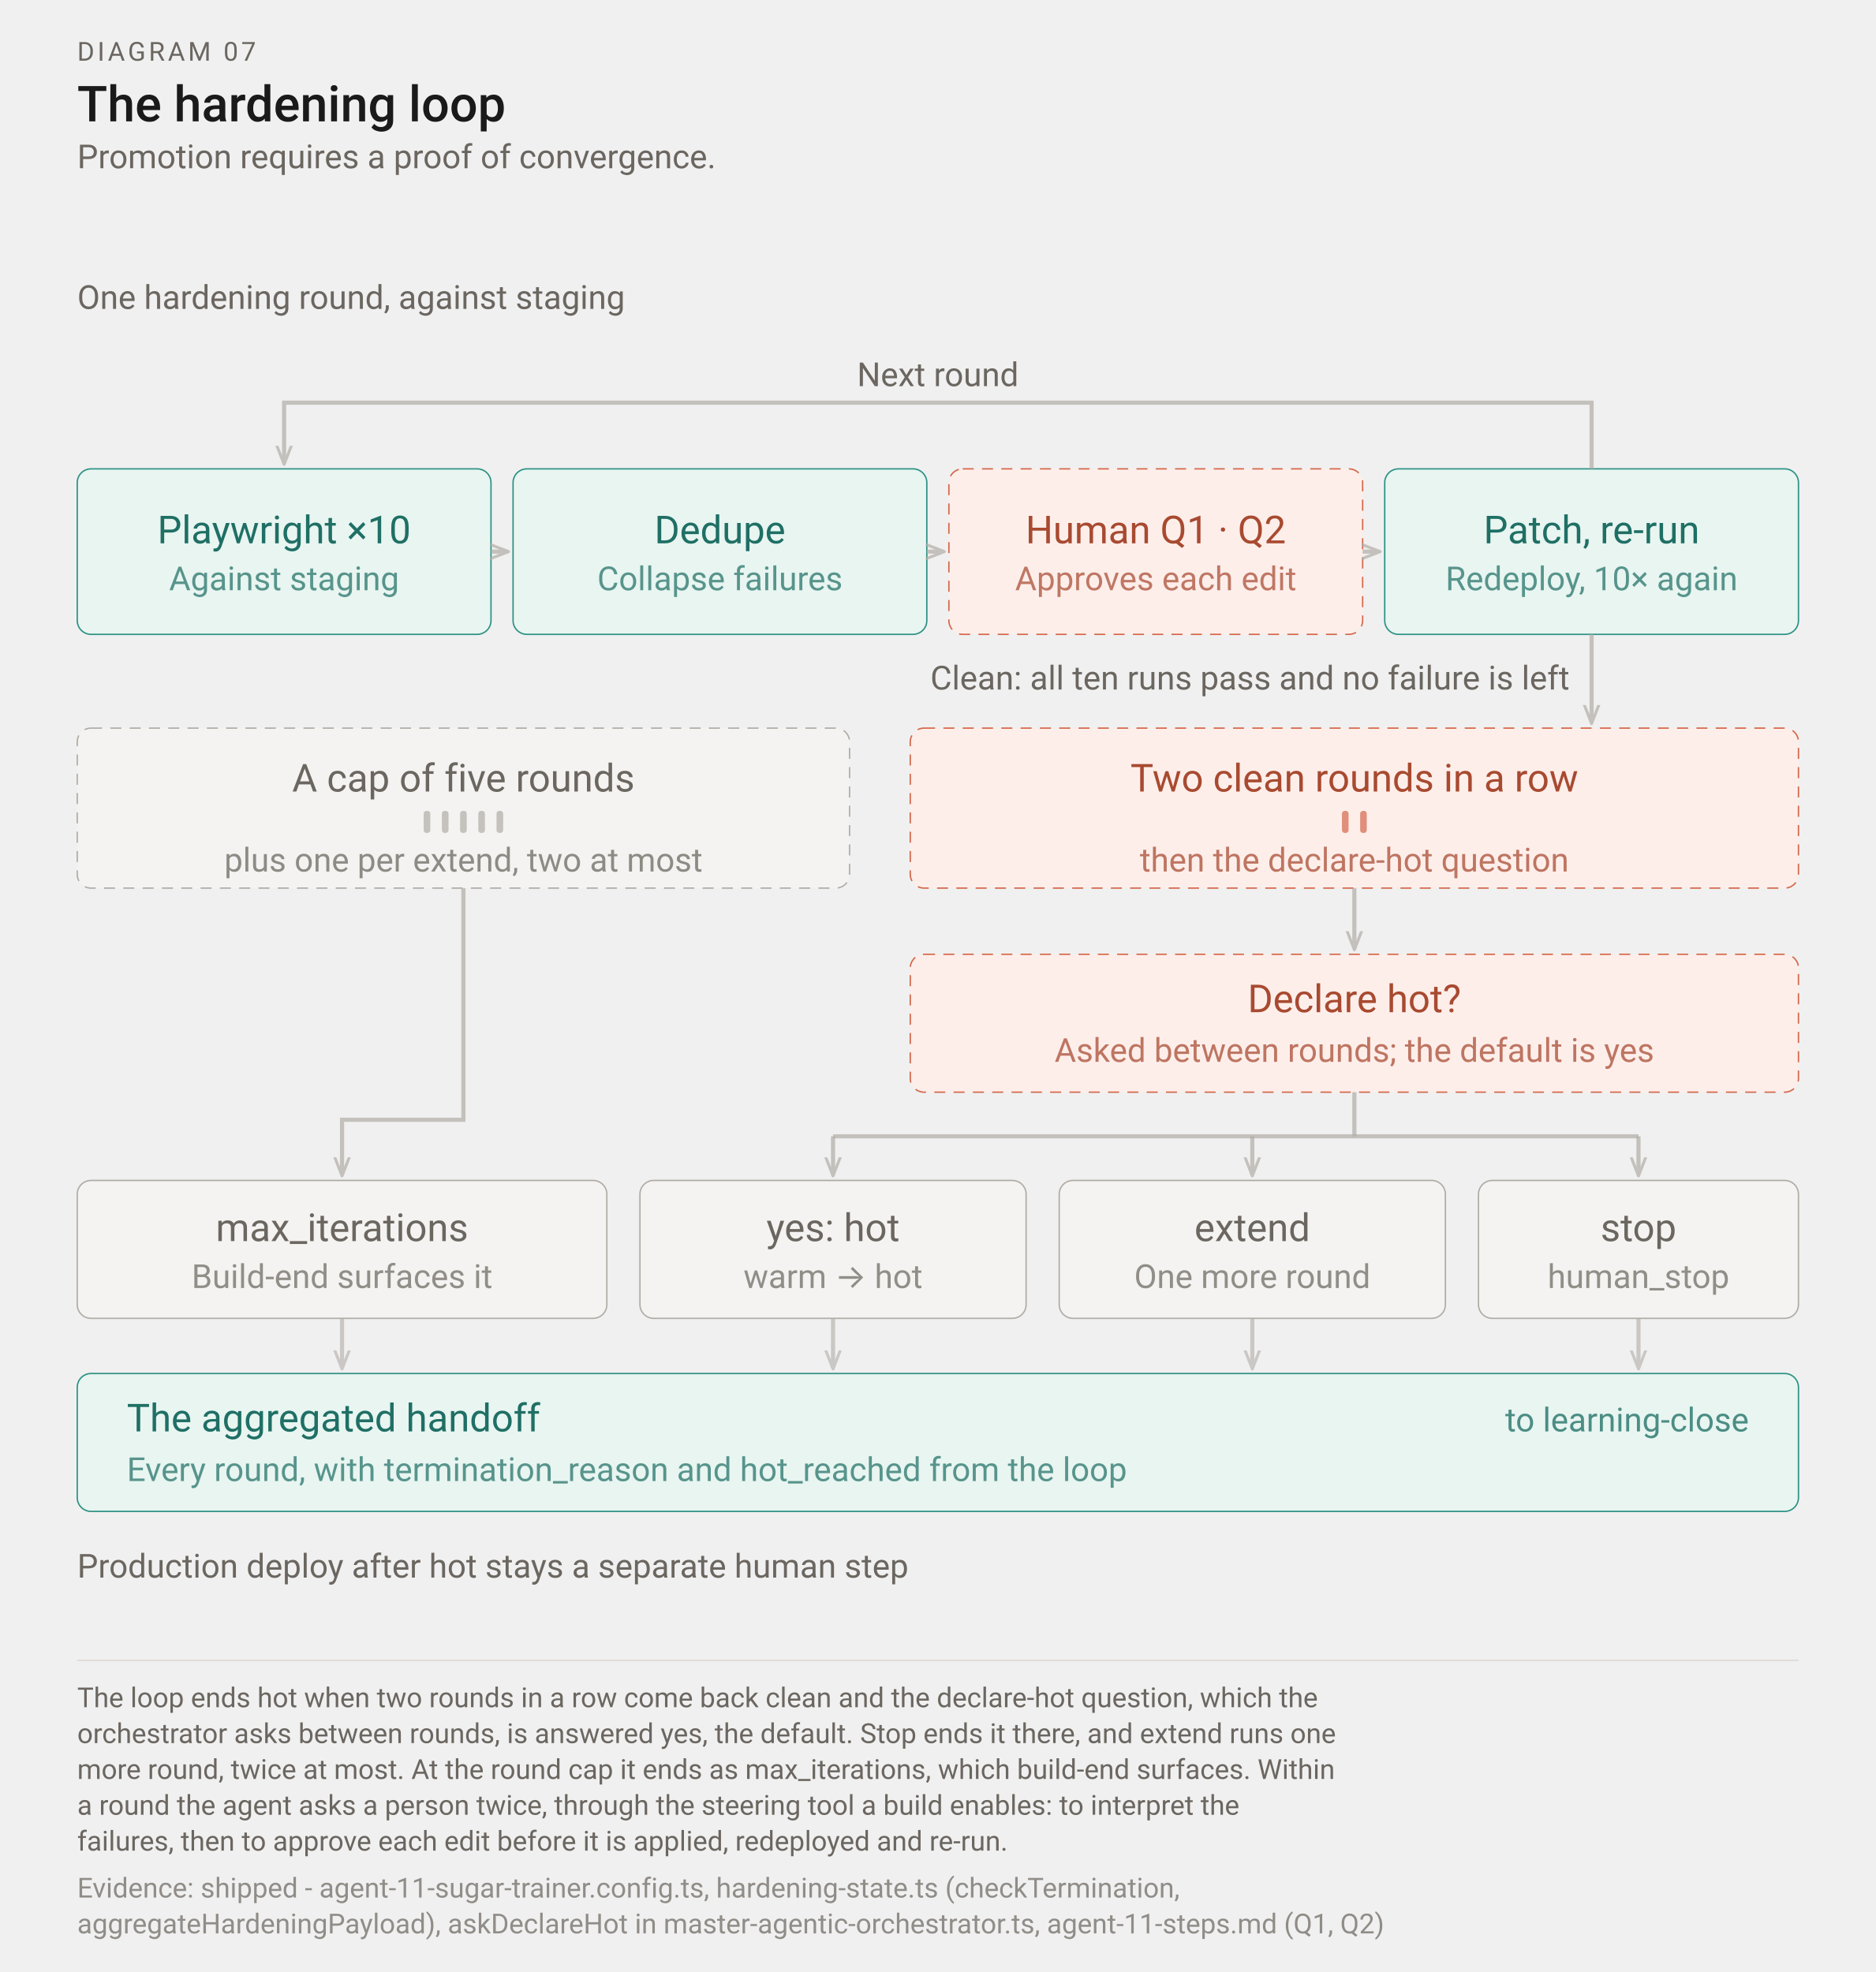
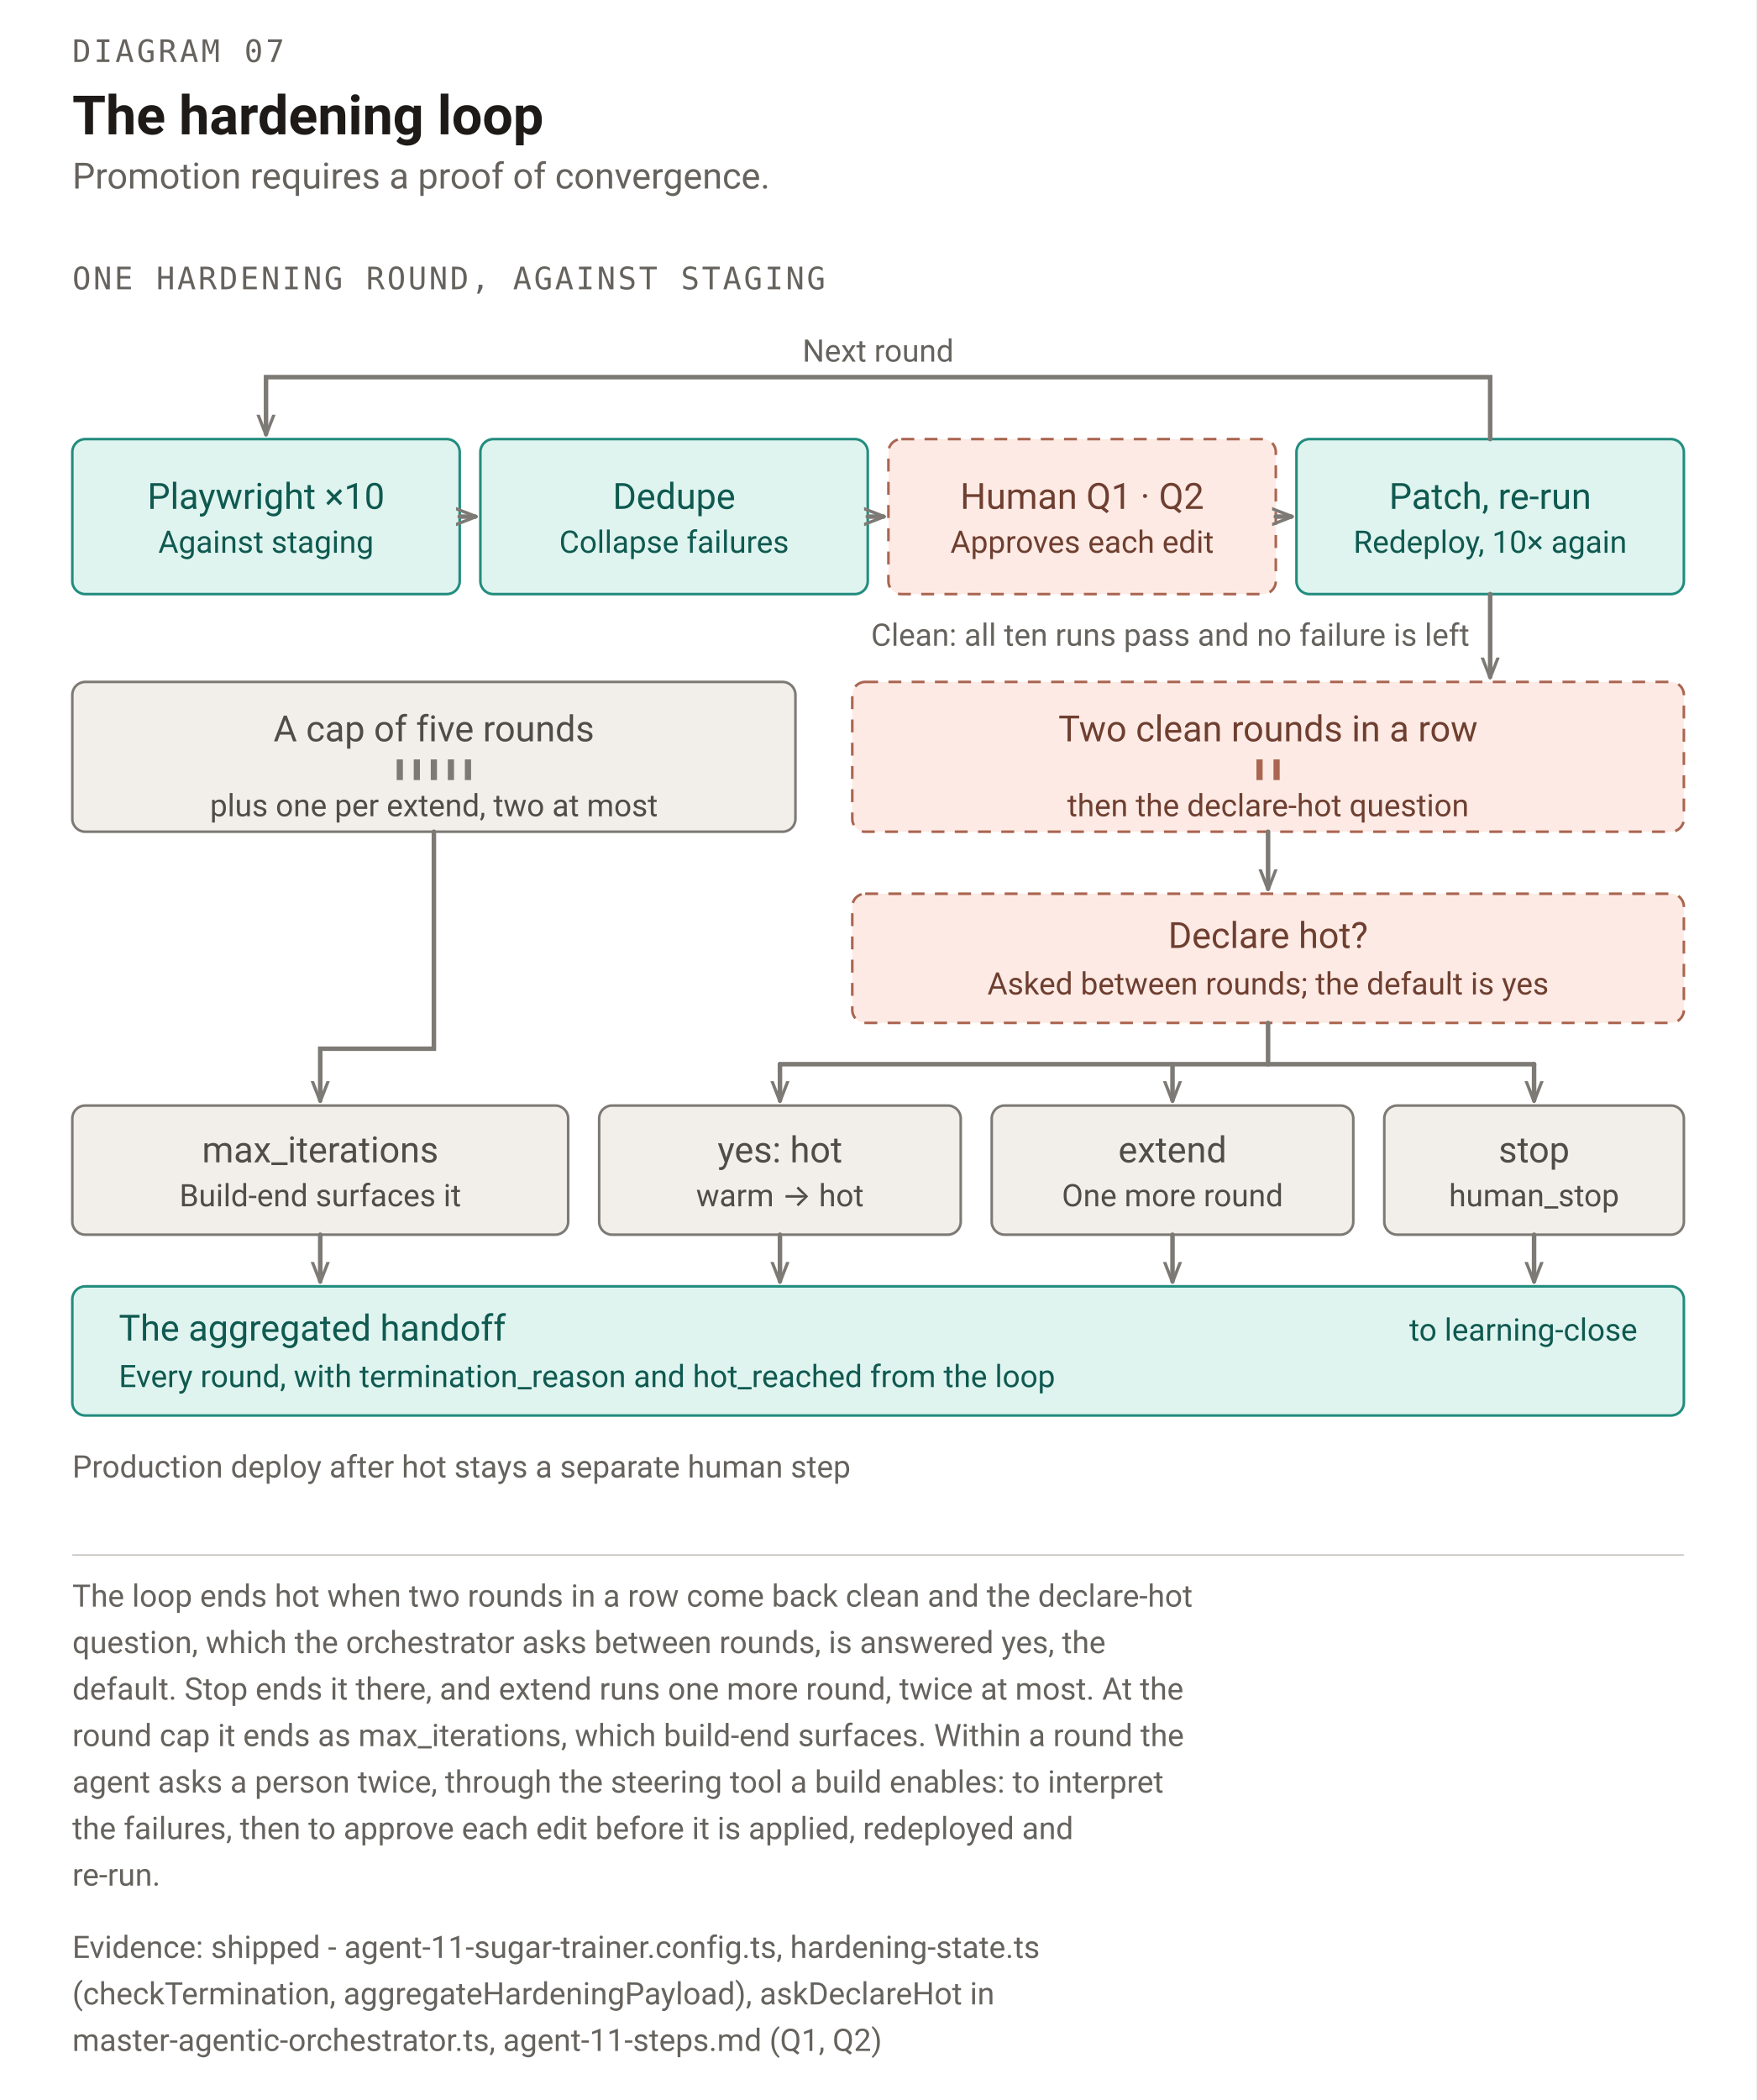
- <svg xmlns="http://www.w3.org/2000/svg" viewBox="0 0 680 715" width="100%" role="img" aria-label="The hardening loop. Promotion requires a proof of convergence.">
-   <style>text{font-family:system-ui,-apple-system,'Segoe UI',Roboto,'Helvetica Neue',sans-serif}@media (prefers-color-scheme:dark){.teal-f{fill:#16302c;stroke:#4fb3a3}.teal-o{stroke:#4fb3a3}.teal-t{fill:#82d6c6}.purple-f{fill:#221f38;stroke:#8b7dd0}.purple-o{stroke:#8b7dd0}.purple-t{fill:#ada0e4}.coral-f{fill:#35211b;stroke:#e08a6c}.coral-o{stroke:#e08a6c}.coral-t{fill:#f2ab8e}.gray-f{fill:#232220;stroke:#57534e}.gray-o{stroke:#57534e}.gray-t{fill:#a8a29b}.ink{fill:#ededea}.mute{fill:#a8a29b}.rule{stroke:#3a3835}}[data-theme=dark] .teal-f{fill:#16302c;stroke:#4fb3a3}[data-theme=dark] .teal-o{stroke:#4fb3a3}[data-theme=dark] .teal-t{fill:#82d6c6}[data-theme=dark] .purple-f{fill:#221f38;stroke:#8b7dd0}[data-theme=dark] .purple-o{stroke:#8b7dd0}[data-theme=dark] .purple-t{fill:#ada0e4}[data-theme=dark] .coral-f{fill:#35211b;stroke:#e08a6c}[data-theme=dark] .coral-o{stroke:#e08a6c}[data-theme=dark] .coral-t{fill:#f2ab8e}[data-theme=dark] .gray-f{fill:#232220;stroke:#57534e}[data-theme=dark] .gray-o{stroke:#57534e}[data-theme=dark] .gray-t{fill:#a8a29b}[data-theme=dark] .ink{fill:#ededea}[data-theme=dark] .mute{fill:#a8a29b}[data-theme=dark] .rule{stroke:#3a3835}[data-theme=light] .teal-f{fill:#e8f5f0;stroke:#2d9184}[data-theme=light] .teal-o{stroke:#2d9184}[data-theme=light] .teal-t{fill:#1f6f65}[data-theme=light] .purple-f{fill:#eeeafa;stroke:#6b5bb5}[data-theme=light] .purple-o{stroke:#6b5bb5}[data-theme=light] .purple-t{fill:#4a3f8a}[data-theme=light] .coral-f{fill:#fdeeea;stroke:#d4674a}[data-theme=light] .coral-o{stroke:#d4674a}[data-theme=light] .coral-t{fill:#a84a30}[data-theme=light] .gray-f{fill:#f4f3f1;stroke:#b0aca6}[data-theme=light] .gray-o{stroke:#b0aca6}[data-theme=light] .gray-t{fill:#6b6660}[data-theme=light] .ink{fill:#1a1a1a}[data-theme=light] .mute{fill:#6b6660}[data-theme=light] .rule{stroke:#ddd9d4}</style>
+ <svg xmlns="http://www.w3.org/2000/svg" viewBox="0 0 680 813" width="100%" role="img" aria-label="The hardening loop. Promotion requires a proof of convergence.">
+   <style>text{font-family:system-ui,-apple-system,'Segoe UI',Roboto,'Helvetica Neue',sans-serif}text.mono{font-family:ui-monospace,'SFMono-Regular','Cascadia Mono','Segoe UI Mono','DejaVu Sans Mono','Liberation Mono',monospace}.num{font-variant-numeric:tabular-nums}@media (prefers-color-scheme:dark){.teal-f{fill:#122925;stroke:#61c2b2}.teal-o{stroke:#61c2b2}.teal-t{fill:#bee8e0}.teal-m{fill:#61c2b2}.teal-h{stroke:#32a091}.purple-f{fill:#242232;stroke:#ada4e6}.purple-o{stroke:#ada4e6}.purple-t{fill:#dddafb}.purple-m{fill:#ada4e6}.purple-h{stroke:#8b81c5}.coral-f{fill:#311f19;stroke:#e39982}.coral-o{stroke:#e39982}.coral-t{fill:#fad5c9}.coral-m{fill:#e39982}.coral-h{stroke:#c0765f}.gray-f{fill:#262421;stroke:#b1ada8}.gray-o{stroke:#b1ada8}.gray-t{fill:#e1ddd8}.gray-m{fill:#b1ada8}.gray-h{stroke:#8f8b87}.surface{fill:#0d0b08}.ink{fill:#ebe7e2}.mute{fill:#dbd7d2}.rule{stroke:#5b5753}}[data-theme=dark] .teal-f{fill:#122925;stroke:#61c2b2}[data-theme=dark] .teal-o{stroke:#61c2b2}[data-theme=dark] .teal-t{fill:#bee8e0}[data-theme=dark] .teal-m{fill:#61c2b2}[data-theme=dark] .teal-h{stroke:#32a091}[data-theme=dark] .purple-f{fill:#242232;stroke:#ada4e6}[data-theme=dark] .purple-o{stroke:#ada4e6}[data-theme=dark] .purple-t{fill:#dddafb}[data-theme=dark] .purple-m{fill:#ada4e6}[data-theme=dark] .purple-h{stroke:#8b81c5}[data-theme=dark] .coral-f{fill:#311f19;stroke:#e39982}[data-theme=dark] .coral-o{stroke:#e39982}[data-theme=dark] .coral-t{fill:#fad5c9}[data-theme=dark] .coral-m{fill:#e39982}[data-theme=dark] .coral-h{stroke:#c0765f}[data-theme=dark] .gray-f{fill:#262421;stroke:#b1ada8}[data-theme=dark] .gray-o{stroke:#b1ada8}[data-theme=dark] .gray-t{fill:#e1ddd8}[data-theme=dark] .gray-m{fill:#b1ada8}[data-theme=dark] .gray-h{stroke:#8f8b87}[data-theme=dark] .surface{fill:#0d0b08}[data-theme=dark] .ink{fill:#ebe7e2}[data-theme=dark] .mute{fill:#dbd7d2}[data-theme=dark] .rule{stroke:#5b5753}[data-theme=light] .teal-f{fill:#dff4ef;stroke:#228c7e}[data-theme=light] .teal-o{stroke:#228c7e}[data-theme=light] .teal-t{fill:#0f5950}[data-theme=light] .teal-m{fill:#228c7e}[data-theme=light] .teal-h{stroke:#32a091}[data-theme=light] .purple-f{fill:#eeecfd;stroke:#7a70af}[data-theme=light] .purple-o{stroke:#7a70af}[data-theme=light] .purple-t{fill:#4d4671}[data-theme=light] .purple-m{fill:#7a70af}[data-theme=light] .purple-h{stroke:#8b81c5}[data-theme=light] .coral-f{fill:#fdeae4;stroke:#aa6550}[data-theme=light] .coral-o{stroke:#aa6550}[data-theme=light] .coral-t{fill:#6e3f30}[data-theme=light] .coral-m{fill:#aa6550}[data-theme=light] .coral-h{stroke:#c0765f}[data-theme=light] .gray-f{fill:#f2eee9;stroke:#7d7a75}[data-theme=light] .gray-o{stroke:#7d7a75}[data-theme=light] .gray-t{fill:#504c48}[data-theme=light] .gray-m{fill:#7d7a75}[data-theme=light] .gray-h{stroke:#8f8b87}[data-theme=light] .surface{fill:#ffffff}[data-theme=light] .ink{fill:#1d1a17}[data-theme=light] .mute{fill:#66635e}[data-theme=light] .rule{stroke:#c1bdb8}</style>
  <defs>
    <marker id="ar-teal" viewBox="0 0 10 10" refX="8.5" refY="5" markerWidth="5" markerHeight="5" orient="auto-start-reverse">
-       <path d="M0,1.5 L9,5 L0,8.5" fill="none" stroke="#2d9184" stroke-width="1.4" stroke-linecap="round" stroke-linejoin="round" class="teal-o" />
+       <path d="M0,1.5 L9,5 L0,8.5" fill="none" stroke="#228c7e" stroke-width="1.4" stroke-linecap="round" stroke-linejoin="round" class="teal-o" />
    </marker>
    <marker id="ar-purple" viewBox="0 0 10 10" refX="8.5" refY="5" markerWidth="5" markerHeight="5" orient="auto-start-reverse">
-       <path d="M0,1.5 L9,5 L0,8.5" fill="none" stroke="#6b5bb5" stroke-width="1.4" stroke-linecap="round" stroke-linejoin="round" class="purple-o" />
+       <path d="M0,1.5 L9,5 L0,8.5" fill="none" stroke="#7a70af" stroke-width="1.4" stroke-linecap="round" stroke-linejoin="round" class="purple-o" />
    </marker>
    <marker id="ar-coral" viewBox="0 0 10 10" refX="8.5" refY="5" markerWidth="5" markerHeight="5" orient="auto-start-reverse">
-       <path d="M0,1.5 L9,5 L0,8.5" fill="none" stroke="#d4674a" stroke-width="1.4" stroke-linecap="round" stroke-linejoin="round" class="coral-o" />
+       <path d="M0,1.5 L9,5 L0,8.5" fill="none" stroke="#aa6550" stroke-width="1.4" stroke-linecap="round" stroke-linejoin="round" class="coral-o" />
    </marker>
    <marker id="ar-gray" viewBox="0 0 10 10" refX="8.5" refY="5" markerWidth="5" markerHeight="5" orient="auto-start-reverse">
-       <path d="M0,1.5 L9,5 L0,8.5" fill="none" stroke="#b0aca6" stroke-width="1.4" stroke-linecap="round" stroke-linejoin="round" class="gray-o" />
+       <path d="M0,1.5 L9,5 L0,8.5" fill="none" stroke="#7d7a75" stroke-width="1.4" stroke-linecap="round" stroke-linejoin="round" class="gray-o" />
    </marker>
  </defs>
-   <text x="28" y="22" font-size="9.5" fill="#6b6660" letter-spacing="1.1" class="mute">DIAGRAM 07</text>
-   <text x="28" y="44" font-size="18" fill="#1a1a1a" font-weight="500" class="ink">The hardening loop</text>
-   <text x="28" y="61" font-size="12" fill="#6b6660" class="mute">Promotion requires a proof of convergence.</text>
-   <text x="28" y="112" font-size="12" fill="#6b6660" class="mute">One hardening round, against staging</text>
-   <rect x="28" y="170" width="150" height="60" rx="5" fill="#e8f5f0" stroke="#2d9184" stroke-width="0.5" class="teal-f" />
-   <text x="103.0" y="197.0" font-size="14" fill="#1f6f65" text-anchor="middle" class="teal-t">Playwright ×10</text>
-   <text x="103.0" y="214.0" font-size="12" fill="#1f6f65" text-anchor="middle" opacity="0.72" class="teal-t">Against staging</text>
-   <rect x="186" y="170" width="150" height="60" rx="5" fill="#e8f5f0" stroke="#2d9184" stroke-width="0.5" class="teal-f" />
-   <text x="261.0" y="197.0" font-size="14" fill="#1f6f65" text-anchor="middle" class="teal-t">Dedupe</text>
-   <text x="261.0" y="214.0" font-size="12" fill="#1f6f65" text-anchor="middle" opacity="0.72" class="teal-t">Collapse failures</text>
-   <rect x="344" y="170" width="150" height="60" rx="5" fill="#fdeeea" stroke="#d4674a" stroke-width="0.5" stroke-dasharray="4 3" class="coral-f" />
-   <text x="419.0" y="197.0" font-size="14" fill="#a84a30" text-anchor="middle" class="coral-t">Human Q1 · Q2</text>
-   <text x="419.0" y="214.0" font-size="12" fill="#a84a30" text-anchor="middle" opacity="0.72" class="coral-t">Approves each edit</text>
-   <rect x="502" y="170" width="150" height="60" rx="5" fill="#e8f5f0" stroke="#2d9184" stroke-width="0.5" class="teal-f" />
-   <text x="577.0" y="197.0" font-size="14" fill="#1f6f65" text-anchor="middle" class="teal-t">Patch, re-run</text>
-   <text x="577.0" y="214.0" font-size="12" fill="#1f6f65" text-anchor="middle" opacity="0.72" class="teal-t">Redeploy, 10× again</text>
-   <line x1="178" y1="200" x2="184" y2="200" stroke="#b0aca6" stroke-width="1.5" opacity="0.7" marker-end="url(#ar-gray)" class="gray-o" />
-   <line x1="336" y1="200" x2="342" y2="200" stroke="#b0aca6" stroke-width="1.5" opacity="0.7" marker-end="url(#ar-gray)" class="gray-o" />
-   <line x1="494" y1="200" x2="500" y2="200" stroke="#b0aca6" stroke-width="1.5" opacity="0.7" marker-end="url(#ar-gray)" class="gray-o" />
-   <path d="M577,170 L577,146 L103,146 L103,168" fill="none" stroke="#b0aca6" stroke-width="1.5" opacity="0.7" marker-end="url(#ar-gray)" class="gray-o" />
-   <text x="340" y="140" font-size="12" fill="#6b6660" text-anchor="middle" class="mute">Next round</text>
-   <line x1="577" y1="230" x2="577" y2="262" stroke="#b0aca6" stroke-width="1.5" opacity="0.7" marker-end="url(#ar-gray)" class="gray-o" />
-   <text x="569" y="250" font-size="12" fill="#6b6660" text-anchor="end" class="mute">Clean: all ten runs pass and no failure is left</text>
-   <rect x="28" y="264" width="280" height="58" rx="5" fill="#f4f3f1" stroke="#b0aca6" stroke-width="0.5" stroke-dasharray="4 3" class="gray-f" />
-   <text x="168" y="287" font-size="14" fill="#6b6660" text-anchor="middle" class="gray-t">A cap of five rounds</text>
-   <rect x="153.6" y="294" width="2.4" height="8" rx="1" fill="#b0aca6" opacity="0.7" class="gray-f" />
-   <rect x="160.2" y="294" width="2.4" height="8" rx="1" fill="#b0aca6" opacity="0.7" class="gray-f" />
-   <rect x="166.8" y="294" width="2.4" height="8" rx="1" fill="#b0aca6" opacity="0.7" class="gray-f" />
-   <rect x="173.4" y="294" width="2.4" height="8" rx="1" fill="#b0aca6" opacity="0.7" class="gray-f" />
-   <rect x="180.0" y="294" width="2.4" height="8" rx="1" fill="#b0aca6" opacity="0.7" class="gray-f" />
-   <text x="168" y="316" font-size="12" fill="#6b6660" text-anchor="middle" opacity="0.74" class="gray-t">plus one per extend, two at most</text>
-   <rect x="330" y="264" width="322" height="58" rx="5" fill="#fdeeea" stroke="#d4674a" stroke-width="0.5" stroke-dasharray="4 3" class="coral-f" />
-   <text x="491" y="287" font-size="14" fill="#a84a30" text-anchor="middle" class="coral-t">Two clean rounds in a row</text>
-   <rect x="486.5" y="294" width="2.4" height="8" rx="1" fill="#d4674a" opacity="0.7" class="coral-f" />
-   <rect x="493.1" y="294" width="2.4" height="8" rx="1" fill="#d4674a" opacity="0.7" class="coral-f" />
-   <text x="491" y="316" font-size="12" fill="#a84a30" text-anchor="middle" opacity="0.74" class="coral-t">then the declare-hot question</text>
-   <line x1="491" y1="322" x2="491" y2="344" stroke="#b0aca6" stroke-width="1.5" opacity="0.7" marker-end="url(#ar-gray)" class="gray-o" />
-   <rect x="330" y="346" width="322" height="50" rx="5" fill="#fdeeea" stroke="#d4674a" stroke-width="0.5" stroke-dasharray="4 3" class="coral-f" />
-   <text x="491" y="367" font-size="14" fill="#a84a30" text-anchor="middle" class="coral-t">Declare hot?</text>
-   <text x="491" y="385" font-size="12" fill="#a84a30" text-anchor="middle" opacity="0.74" class="coral-t">Asked between rounds; the default is yes</text>
-   <path d="M168,322 L168,406 L124,406 L124,426" fill="none" stroke="#b0aca6" stroke-width="1.5" opacity="0.7" marker-end="url(#ar-gray)" class="gray-o" />
-   <line x1="491" y1="396" x2="491" y2="412" stroke="#b0aca6" stroke-width="1.5" opacity="0.7" class="gray-o" />
-   <line x1="302" y1="412" x2="594" y2="412" stroke="#b0aca6" stroke-width="1.5" opacity="0.7" class="gray-o" />
-   <line x1="302" y1="412" x2="302" y2="426" stroke="#b0aca6" stroke-width="1.5" opacity="0.7" marker-end="url(#ar-gray)" class="gray-o" />
-   <line x1="454" y1="412" x2="454" y2="426" stroke="#b0aca6" stroke-width="1.5" opacity="0.7" marker-end="url(#ar-gray)" class="gray-o" />
-   <line x1="594" y1="412" x2="594" y2="426" stroke="#b0aca6" stroke-width="1.5" opacity="0.7" marker-end="url(#ar-gray)" class="gray-o" />
-   <rect x="28" y="428" width="192" height="50" rx="5" fill="#f4f3f1" stroke="#b0aca6" stroke-width="0.5" class="gray-f" />
-   <text x="124.0" y="450.0" font-size="14" fill="#6b6660" text-anchor="middle" class="gray-t">max_iterations</text>
-   <text x="124.0" y="467.0" font-size="12" fill="#6b6660" text-anchor="middle" opacity="0.72" class="gray-t">Build-end surfaces it</text>
-   <line x1="124.0" y1="478" x2="124.0" y2="496" stroke="#b0aca6" stroke-width="1.5" opacity="0.6" marker-end="url(#ar-gray)" class="gray-o" />
-   <rect x="232" y="428" width="140" height="50" rx="5" fill="#f4f3f1" stroke="#b0aca6" stroke-width="0.5" class="gray-f" />
-   <text x="302.0" y="450.0" font-size="14" fill="#6b6660" text-anchor="middle" class="gray-t">yes: hot</text>
-   <text x="302.0" y="467.0" font-size="12" fill="#6b6660" text-anchor="middle" opacity="0.72" class="gray-t">warm → hot</text>
-   <line x1="302.0" y1="478" x2="302.0" y2="496" stroke="#b0aca6" stroke-width="1.5" opacity="0.6" marker-end="url(#ar-gray)" class="gray-o" />
-   <rect x="384" y="428" width="140" height="50" rx="5" fill="#f4f3f1" stroke="#b0aca6" stroke-width="0.5" class="gray-f" />
-   <text x="454.0" y="450.0" font-size="14" fill="#6b6660" text-anchor="middle" class="gray-t">extend</text>
-   <text x="454.0" y="467.0" font-size="12" fill="#6b6660" text-anchor="middle" opacity="0.72" class="gray-t">One more round</text>
-   <line x1="454.0" y1="478" x2="454.0" y2="496" stroke="#b0aca6" stroke-width="1.5" opacity="0.6" marker-end="url(#ar-gray)" class="gray-o" />
-   <rect x="536" y="428" width="116" height="50" rx="5" fill="#f4f3f1" stroke="#b0aca6" stroke-width="0.5" class="gray-f" />
-   <text x="594.0" y="450.0" font-size="14" fill="#6b6660" text-anchor="middle" class="gray-t">stop</text>
-   <text x="594.0" y="467.0" font-size="12" fill="#6b6660" text-anchor="middle" opacity="0.72" class="gray-t">human_stop</text>
-   <line x1="594.0" y1="478" x2="594.0" y2="496" stroke="#b0aca6" stroke-width="1.5" opacity="0.6" marker-end="url(#ar-gray)" class="gray-o" />
-   <rect x="28" y="498" width="624" height="50" rx="5" fill="#e8f5f0" stroke="#2d9184" stroke-width="0.5" class="teal-f" />
-   <text x="46" y="519" font-size="14" fill="#1f6f65" class="teal-t">The aggregated handoff</text>
-   <text x="634" y="519" font-size="12" fill="#1f6f65" text-anchor="end" opacity="0.78" class="teal-t">to learning-close</text>
-   <text x="46" y="537" font-size="12" fill="#1f6f65" opacity="0.72" class="teal-t">Every round, with termination_reason and hot_reached from the loop</text>
-   <text x="28" y="572" font-size="12" fill="#6b6660" class="mute">Production deploy after hot stays a separate human step</text>
-   <line x1="28" y1="602" x2="652" y2="602" stroke="#ddd9d4" stroke-width="0.5" class="rule" />
-   <text x="28" y="619" font-size="10" fill="#6b6660" class="mute">The loop ends hot when two rounds in a row come back clean and the declare-hot question, which the</text>
-   <text x="28" y="632" font-size="10" fill="#6b6660" class="mute">orchestrator asks between rounds, is answered yes, the default. Stop ends it there, and extend runs one</text>
-   <text x="28" y="645" font-size="10" fill="#6b6660" class="mute">more round, twice at most. At the round cap it ends as max_iterations, which build-end surfaces. Within</text>
-   <text x="28" y="658" font-size="10" fill="#6b6660" class="mute">a round the agent asks a person twice, through the steering tool a build enables: to interpret the</text>
-   <text x="28" y="671" font-size="10" fill="#6b6660" class="mute">failures, then to approve each edit before it is applied, redeployed and re-run.</text>
-   <text x="28" y="688" font-size="10" fill="#6b6660" opacity="0.72" class="mute">Evidence: shipped - agent-11-sugar-trainer.config.ts, hardening-state.ts (checkTermination,</text>
-   <text x="28" y="701" font-size="10" fill="#6b6660" opacity="0.72" class="mute">aggregateHardeningPayload), askDeclareHot in master-agentic-orchestrator.ts, agent-11-steps.md (Q1, Q2)</text>
+   <rect x="0" y="0" width="680" height="813" fill="#ffffff" class="surface" />
+   <text x="28" y="24" font-size="12" fill="#66635e" letter-spacing="1.1" class="mute mono">DIAGRAM 07</text>
+   <text x="28" y="52" font-size="21" fill="#1d1a17" font-weight="600" class="ink">The hardening loop</text>
+   <text x="28" y="73" font-size="14" fill="#66635e" class="mute">Promotion requires a proof of convergence.</text>
+   <text x="28" y="112" font-size="12" fill="#66635e" font-weight="500" letter-spacing="0.9" class="mute mono">ONE HARDENING ROUND, AGAINST STAGING</text>
+   <rect x="28" y="170" width="150" height="60" rx="5" fill="#dff4ef" stroke="#228c7e" stroke-width="1.0" class="teal-f" />
+   <text x="103.0" y="197.0" font-size="14" fill="#0f5950" text-anchor="middle" class="teal-t">Playwright ×10</text>
+   <text x="103.0" y="214.0" font-size="12" fill="#0f5950" text-anchor="middle" class="teal-t">Against staging</text>
+   <rect x="186" y="170" width="150" height="60" rx="5" fill="#dff4ef" stroke="#228c7e" stroke-width="1.0" class="teal-f" />
+   <text x="261.0" y="197.0" font-size="14" fill="#0f5950" text-anchor="middle" class="teal-t">Dedupe</text>
+   <text x="261.0" y="214.0" font-size="12" fill="#0f5950" text-anchor="middle" class="teal-t">Collapse failures</text>
+   <rect x="344" y="170" width="150" height="60" rx="5" fill="#fdeae4" stroke="#aa6550" stroke-width="1.0" stroke-dasharray="5 4" class="coral-f" />
+   <text x="419.0" y="197.0" font-size="14" fill="#6e3f30" text-anchor="middle" class="coral-t">Human Q1 · Q2</text>
+   <text x="419.0" y="214.0" font-size="12" fill="#6e3f30" text-anchor="middle" class="coral-t">Approves each edit</text>
+   <rect x="502" y="170" width="150" height="60" rx="5" fill="#dff4ef" stroke="#228c7e" stroke-width="1.0" class="teal-f" />
+   <text x="577.0" y="197.0" font-size="14" fill="#0f5950" text-anchor="middle" class="teal-t">Patch, re-run</text>
+   <text x="577.0" y="214.0" font-size="12" fill="#0f5950" text-anchor="middle" class="teal-t">Redeploy, 10× again</text>
+   <line x1="178" y1="200" x2="184" y2="200" stroke="#7d7a75" stroke-width="1.75" stroke-linecap="round" marker-end="url(#ar-gray)" class="gray-o" />
+   <line x1="336" y1="200" x2="342" y2="200" stroke="#7d7a75" stroke-width="1.75" stroke-linecap="round" marker-end="url(#ar-gray)" class="gray-o" />
+   <line x1="494" y1="200" x2="500" y2="200" stroke="#7d7a75" stroke-width="1.75" stroke-linecap="round" marker-end="url(#ar-gray)" class="gray-o" />
+   <path d="M577,170 L577,146 L103,146 L103,168" fill="none" stroke="#7d7a75" stroke-width="1.75" stroke-linecap="round" marker-end="url(#ar-gray)" class="gray-o" />
+   <text x="340" y="140" font-size="12" fill="#66635e" text-anchor="middle" class="mute">Next round</text>
+   <line x1="577" y1="230" x2="577" y2="262" stroke="#7d7a75" stroke-width="1.75" stroke-linecap="round" marker-end="url(#ar-gray)" class="gray-o" />
+   <text x="569" y="250" font-size="12" fill="#66635e" text-anchor="end" class="mute">Clean: all ten runs pass and no failure is left</text>
+   <rect x="28" y="264" width="280" height="58" rx="5" fill="#f2eee9" stroke="#7d7a75" stroke-width="1.0" class="gray-f" />
+   <text x="168" y="287" font-size="14" fill="#504c48" text-anchor="middle" class="gray-t">A cap of five rounds</text>
+   <rect x="153.6" y="294" width="2.4" height="8" rx="0" fill="#7d7a75" class="gray-m" />
+   <rect x="160.2" y="294" width="2.4" height="8" rx="0" fill="#7d7a75" class="gray-m" />
+   <rect x="166.8" y="294" width="2.4" height="8" rx="0" fill="#7d7a75" class="gray-m" />
+   <rect x="173.4" y="294" width="2.4" height="8" rx="0" fill="#7d7a75" class="gray-m" />
+   <rect x="180.0" y="294" width="2.4" height="8" rx="0" fill="#7d7a75" class="gray-m" />
+   <text x="168" y="316" font-size="12" fill="#504c48" text-anchor="middle" class="gray-t">plus one per extend, two at most</text>
+   <rect x="330" y="264" width="322" height="58" rx="5" fill="#fdeae4" stroke="#aa6550" stroke-width="1.0" stroke-dasharray="5 4" class="coral-f" />
+   <text x="491" y="287" font-size="14" fill="#6e3f30" text-anchor="middle" class="coral-t">Two clean rounds in a row</text>
+   <rect x="486.5" y="294" width="2.4" height="8" rx="0" fill="#aa6550" class="coral-m" />
+   <rect x="493.1" y="294" width="2.4" height="8" rx="0" fill="#aa6550" class="coral-m" />
+   <text x="491" y="316" font-size="12" fill="#6e3f30" text-anchor="middle" class="coral-t">then the declare-hot question</text>
+   <line x1="491" y1="322" x2="491" y2="344" stroke="#7d7a75" stroke-width="1.75" stroke-linecap="round" marker-end="url(#ar-gray)" class="gray-o" />
+   <rect x="330" y="346" width="322" height="50" rx="5" fill="#fdeae4" stroke="#aa6550" stroke-width="1.0" stroke-dasharray="5 4" class="coral-f" />
+   <text x="491" y="367" font-size="14" fill="#6e3f30" text-anchor="middle" class="coral-t">Declare hot?</text>
+   <text x="491" y="385" font-size="12" fill="#6e3f30" text-anchor="middle" class="coral-t">Asked between rounds; the default is yes</text>
+   <path d="M168,322 L168,406 L124,406 L124,426" fill="none" stroke="#7d7a75" stroke-width="1.75" stroke-linecap="round" marker-end="url(#ar-gray)" class="gray-o" />
+   <line x1="491" y1="396" x2="491" y2="412" stroke="#7d7a75" stroke-width="1.75" stroke-linecap="round" class="gray-o" />
+   <line x1="302" y1="412" x2="594" y2="412" stroke="#7d7a75" stroke-width="1.75" stroke-linecap="round" class="gray-o" />
+   <line x1="302" y1="412" x2="302" y2="426" stroke="#7d7a75" stroke-width="1.75" stroke-linecap="round" marker-end="url(#ar-gray)" class="gray-o" />
+   <line x1="454" y1="412" x2="454" y2="426" stroke="#7d7a75" stroke-width="1.75" stroke-linecap="round" marker-end="url(#ar-gray)" class="gray-o" />
+   <line x1="594" y1="412" x2="594" y2="426" stroke="#7d7a75" stroke-width="1.75" stroke-linecap="round" marker-end="url(#ar-gray)" class="gray-o" />
+   <rect x="28" y="428" width="192" height="50" rx="5" fill="#f2eee9" stroke="#7d7a75" stroke-width="1.0" class="gray-f" />
+   <text x="124.0" y="450.0" font-size="14" fill="#504c48" text-anchor="middle" class="gray-t">max_iterations</text>
+   <text x="124.0" y="467.0" font-size="12" fill="#504c48" text-anchor="middle" class="gray-t">Build-end surfaces it</text>
+   <line x1="124.0" y1="478" x2="124.0" y2="496" stroke="#7d7a75" stroke-width="1.75" stroke-linecap="round" marker-end="url(#ar-gray)" class="gray-o" />
+   <rect x="232" y="428" width="140" height="50" rx="5" fill="#f2eee9" stroke="#7d7a75" stroke-width="1.0" class="gray-f" />
+   <text x="302.0" y="450.0" font-size="14" fill="#504c48" text-anchor="middle" class="gray-t">yes: hot</text>
+   <text x="302.0" y="467.0" font-size="12" fill="#504c48" text-anchor="middle" class="gray-t">warm → hot</text>
+   <line x1="302.0" y1="478" x2="302.0" y2="496" stroke="#7d7a75" stroke-width="1.75" stroke-linecap="round" marker-end="url(#ar-gray)" class="gray-o" />
+   <rect x="384" y="428" width="140" height="50" rx="5" fill="#f2eee9" stroke="#7d7a75" stroke-width="1.0" class="gray-f" />
+   <text x="454.0" y="450.0" font-size="14" fill="#504c48" text-anchor="middle" class="gray-t">extend</text>
+   <text x="454.0" y="467.0" font-size="12" fill="#504c48" text-anchor="middle" class="gray-t">One more round</text>
+   <line x1="454.0" y1="478" x2="454.0" y2="496" stroke="#7d7a75" stroke-width="1.75" stroke-linecap="round" marker-end="url(#ar-gray)" class="gray-o" />
+   <rect x="536" y="428" width="116" height="50" rx="5" fill="#f2eee9" stroke="#7d7a75" stroke-width="1.0" class="gray-f" />
+   <text x="594.0" y="450.0" font-size="14" fill="#504c48" text-anchor="middle" class="gray-t">stop</text>
+   <text x="594.0" y="467.0" font-size="12" fill="#504c48" text-anchor="middle" class="gray-t">human_stop</text>
+   <line x1="594.0" y1="478" x2="594.0" y2="496" stroke="#7d7a75" stroke-width="1.75" stroke-linecap="round" marker-end="url(#ar-gray)" class="gray-o" />
+   <rect x="28" y="498" width="624" height="50" rx="5" fill="#dff4ef" stroke="#228c7e" stroke-width="1.0" class="teal-f" />
+   <text x="46" y="519" font-size="14" fill="#0f5950" class="teal-t">The aggregated handoff</text>
+   <text x="634" y="519" font-size="12" fill="#0f5950" text-anchor="end" class="teal-t">to learning-close</text>
+   <text x="46" y="537" font-size="12" fill="#0f5950" class="teal-t">Every round, with termination_reason and hot_reached from the loop</text>
+   <text x="28" y="572" font-size="12" fill="#66635e" class="mute">Production deploy after hot stays a separate human step</text>
+   <line x1="28" y1="602" x2="652" y2="602" stroke="#c1bdb8" stroke-width="0.5" class="rule" />
+   <text x="28" y="622" font-size="12" fill="#66635e" class="mute">The loop ends hot when two rounds in a row come back clean and the declare-hot</text>
+   <text x="28" y="640" font-size="12" fill="#66635e" class="mute">question, which the orchestrator asks between rounds, is answered yes, the</text>
+   <text x="28" y="658" font-size="12" fill="#66635e" class="mute">default. Stop ends it there, and extend runs one more round, twice at most. At the</text>
+   <text x="28" y="676" font-size="12" fill="#66635e" class="mute">round cap it ends as max_iterations, which build-end surfaces. Within a round the</text>
+   <text x="28" y="694" font-size="12" fill="#66635e" class="mute">agent asks a person twice, through the steering tool a build enables: to interpret</text>
+   <text x="28" y="712" font-size="12" fill="#66635e" class="mute">the failures, then to approve each edit before it is applied, redeployed and</text>
+   <text x="28" y="730" font-size="12" fill="#66635e" class="mute">re-run.</text>
+   <text x="28" y="758" font-size="12" fill="#66635e" class="mute">Evidence: shipped - agent-11-sugar-trainer.config.ts, hardening-state.ts</text>
+   <text x="28" y="776" font-size="12" fill="#66635e" class="mute">(checkTermination, aggregateHardeningPayload), askDeclareHot in</text>
+   <text x="28" y="794" font-size="12" fill="#66635e" class="mute">master-agentic-orchestrator.ts, agent-11-steps.md (Q1, Q2)</text>
</svg>
